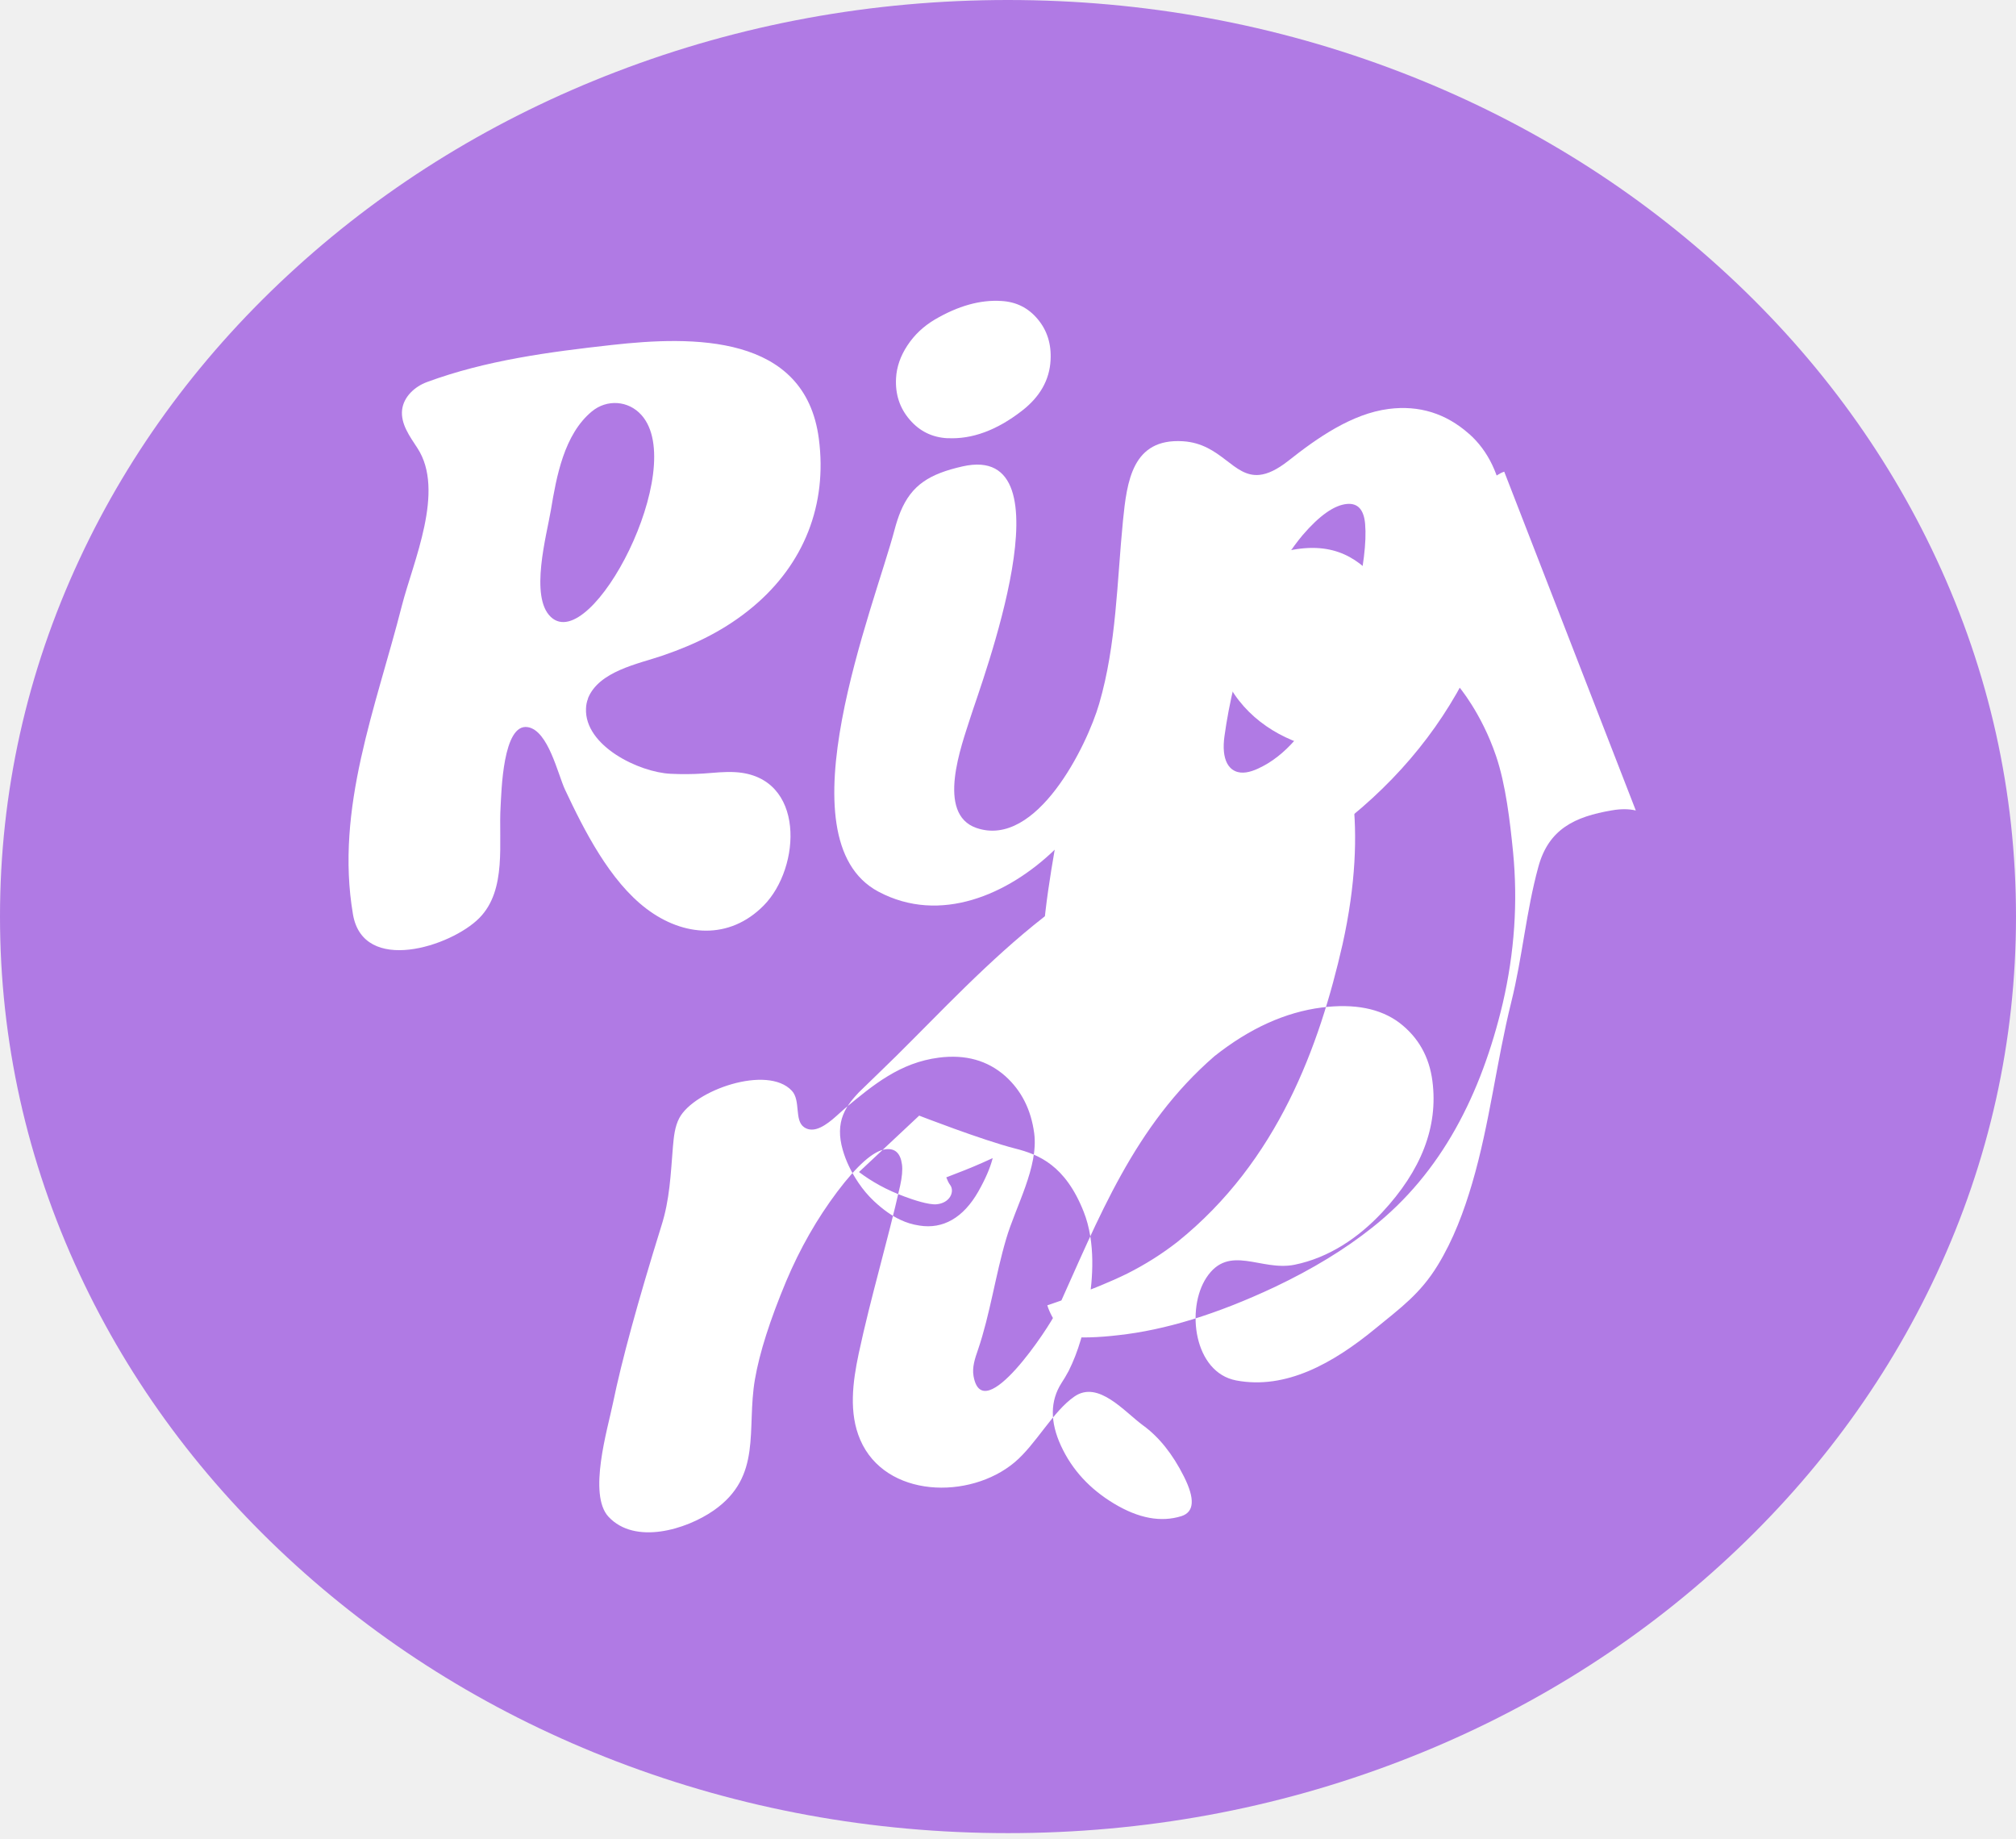
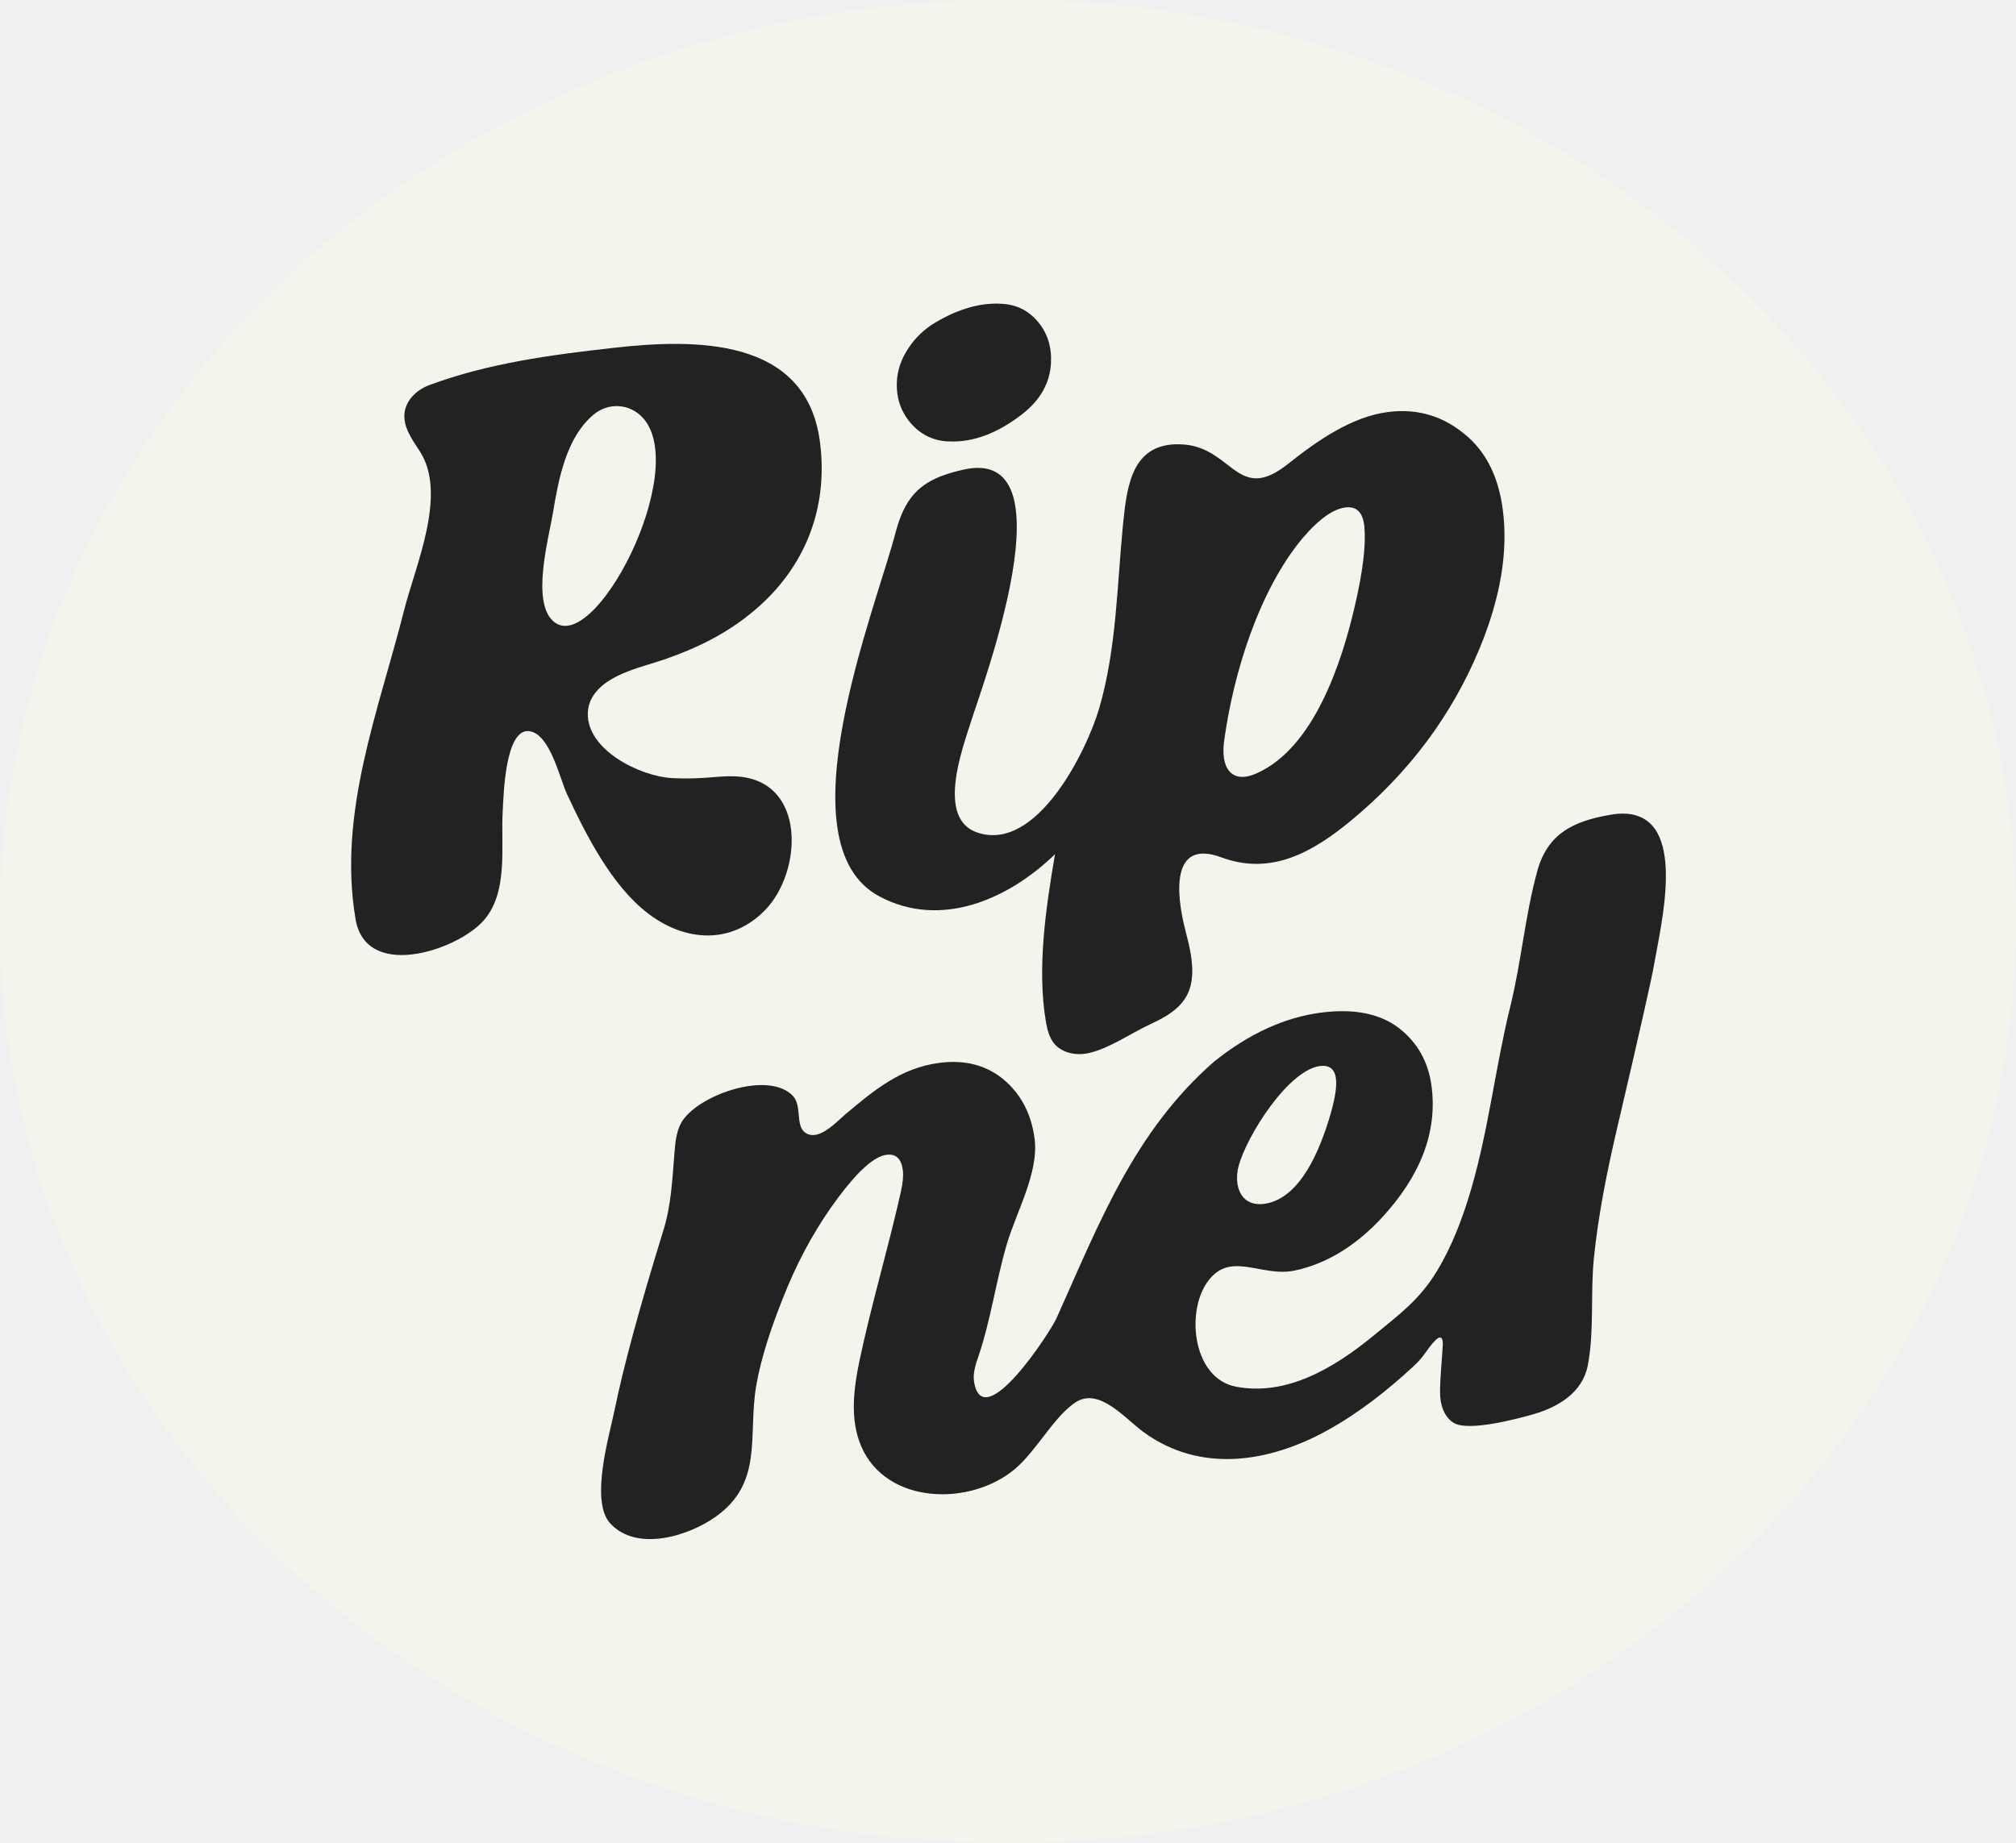
- <svg xmlns="http://www.w3.org/2000/svg" width="34" height="31" viewBox="0 0 34 31" fill="none">
-   <path d="M17 0C19.291 4.01768e-06 21.514 0.408 23.607 1.211C25.63 1.987 27.448 3.098 29.009 4.515C30.573 5.933 31.801 7.586 32.659 9.428C33.549 11.336 34 13.364 34 15.454C34 17.545 33.549 19.573 32.659 21.482C31.801 23.323 30.573 24.975 29.009 26.394C27.448 27.811 25.63 28.922 23.607 29.698C21.514 30.502 19.291 30.909 17 30.909C14.709 30.909 12.486 30.501 10.393 29.698C8.37 28.922 6.552 27.811 4.991 26.394C3.427 24.976 2.199 23.323 1.341 21.482C0.451 19.573 2.42185e-06 17.545 0 15.454C0 13.364 0.451 11.336 1.341 9.428C2.199 7.586 3.427 5.934 4.991 4.515C6.552 3.098 8.37 1.987 10.393 1.211C12.486 0.407 14.709 0 17 0Z" fill="#b07ae4" />
-   <path d="M9.918 11.777C9.897 11.829 9.885 11.885 9.883 11.948C9.857 12.578 10.778 13.022 11.31 13.047C11.493 13.056 11.676 13.055 11.86 13.043C12.042 13.031 12.223 13.008 12.406 13.02C13.588 13.093 13.514 14.628 12.878 15.27C12.301 15.852 11.527 15.796 10.903 15.323C10.284 14.855 9.853 14.003 9.529 13.314C9.407 13.052 9.247 12.321 8.904 12.261C8.478 12.185 8.457 13.366 8.443 13.592C8.405 14.202 8.554 15.003 8.084 15.479C7.606 15.962 6.127 16.435 5.953 15.418C5.648 13.63 6.344 11.918 6.777 10.215C6.967 9.472 7.511 8.275 7.04 7.556C6.91 7.357 6.753 7.144 6.782 6.907C6.809 6.69 6.994 6.518 7.201 6.442C8.198 6.074 9.265 5.934 10.316 5.817C11.675 5.665 13.58 5.623 13.81 7.399C13.955 8.509 13.561 9.508 12.702 10.229C12.241 10.615 11.738 10.861 11.175 11.054C10.762 11.195 10.101 11.316 9.916 11.775L9.918 11.777ZM9.982 6.937C9.513 7.325 9.385 8.034 9.291 8.599C9.22 9.023 8.928 10.065 9.291 10.404C9.977 11.043 11.618 7.89 10.818 6.998C10.597 6.751 10.234 6.728 9.981 6.938L9.982 6.937Z" fill="#ffffff" />
-   <path d="M15.981 7.388C16.393 7.409 16.811 7.255 17.233 6.928C17.539 6.692 17.701 6.406 17.718 6.072C17.733 5.801 17.66 5.57 17.5 5.38C17.341 5.19 17.138 5.089 16.889 5.075C16.534 5.052 16.159 5.157 15.764 5.389C15.576 5.501 15.422 5.645 15.304 5.824C15.186 6.003 15.122 6.187 15.112 6.376C15.097 6.648 15.174 6.881 15.342 7.076C15.51 7.272 15.723 7.376 15.98 7.389L15.981 7.388Z" fill="#ffffff" />
-   <path d="M24.776 7.316C24.386 6.97 23.934 6.83 23.422 6.895C22.797 6.975 22.211 7.388 21.734 7.765C21.534 7.923 21.377 7.993 21.242 8.007C20.796 8.053 20.601 7.481 19.95 7.44C19.095 7.387 19.006 8.116 18.939 8.779C18.837 9.809 18.83 10.863 18.538 11.865C18.333 12.572 17.483 14.308 16.469 13.961C15.78 13.725 16.22 12.56 16.363 12.107C16.552 11.507 18.091 7.445 16.234 7.864C15.676 7.99 15.375 8.177 15.188 8.625C15.151 8.715 15.118 8.815 15.088 8.928C14.749 10.219 13.151 14.15 14.814 15.034C15.857 15.59 17.008 15.08 17.789 14.326C17.789 14.329 17.788 14.332 17.786 14.336C17.634 15.223 17.48 16.245 17.634 17.142C17.656 17.273 17.69 17.406 17.773 17.508C17.909 17.671 18.15 17.715 18.358 17.669C18.704 17.593 19.081 17.33 19.409 17.18C19.739 17.027 20.04 16.845 20.098 16.456C20.142 16.163 20.061 15.867 19.987 15.58C19.843 15.015 19.737 14.059 20.603 14.38C21.447 14.691 22.15 14.289 22.787 13.769C23.771 12.963 24.497 12 24.967 10.878C25.324 10.025 25.456 9.246 25.364 8.539C25.295 8.01 25.099 7.602 24.777 7.316H24.776ZM22.863 10.145C22.643 11.094 22.175 12.534 21.203 12.966C21.085 13.018 20.948 13.055 20.831 13.002C20.708 12.946 20.657 12.819 20.642 12.678C20.633 12.592 20.639 12.5 20.65 12.418C20.806 11.287 21.234 9.906 21.968 9.024C22.254 8.691 22.505 8.515 22.72 8.497C22.902 8.482 23.003 8.596 23.023 8.836C23.049 9.14 22.995 9.577 22.863 10.145Z" fill="#ffffff" />
-   <path d="M27.588 13.666C27.476 13.639 27.342 13.636 27.183 13.664C26.56 13.77 26.119 13.978 25.945 14.614C25.738 15.369 25.676 16.139 25.488 16.895C25.237 17.906 25.124 18.945 24.83 19.946C24.689 20.427 24.511 20.903 24.248 21.333C23.953 21.816 23.621 22.053 23.189 22.407C22.484 22.985 21.687 23.435 20.848 23.276C20.135 23.14 20 22.069 20.346 21.543C20.727 20.965 21.265 21.441 21.834 21.325C22.413 21.207 22.91 20.87 23.308 20.445C23.973 19.733 24.257 18.995 24.158 18.23C24.105 17.817 23.919 17.489 23.602 17.246C23.28 17.004 22.843 16.918 22.291 16.988C21.676 17.067 21.074 17.34 20.484 17.807C19.123 18.985 18.532 20.535 17.813 22.123C17.706 22.36 16.576 24.085 16.419 23.204C16.392 23.053 16.444 22.902 16.494 22.758C16.698 22.16 16.788 21.502 16.969 20.89C17.13 20.341 17.516 19.679 17.442 19.109C17.389 18.71 17.227 18.389 16.954 18.144C16.654 17.879 16.281 17.776 15.835 17.833C15.18 17.917 14.732 18.288 14.245 18.693C14.138 18.782 13.951 18.984 13.77 19.035C13.698 19.055 13.627 19.051 13.562 19.007C13.392 18.891 13.508 18.559 13.355 18.392C12.943 17.948 11.707 18.382 11.457 18.851C11.379 18.998 11.364 19.17 11.349 19.335C11.31 19.804 11.297 20.225 11.152 20.677C10.756 21.951 10.485 22.942 10.339 23.652C10.248 24.095 9.913 25.199 10.263 25.575C10.708 26.052 11.57 25.793 12.037 25.468C12.863 24.891 12.586 24.106 12.732 23.258C12.809 22.81 12.985 22.259 13.259 21.603C13.493 21.049 13.78 20.547 14.119 20.096C14.46 19.644 14.731 19.405 14.935 19.378C15.095 19.358 15.187 19.444 15.212 19.636C15.224 19.728 15.213 19.846 15.181 19.992C14.967 20.944 14.686 21.868 14.482 22.824C14.38 23.305 14.313 23.825 14.508 24.277C14.931 25.259 16.353 25.293 17.111 24.657C17.473 24.353 17.757 23.796 18.122 23.546C18.524 23.27 18.963 23.804 19.279 24.035C19.547 24.23 19.776 24.516 19.966 24.894C20.156 25.272 20.143 25.494 19.925 25.564C19.578 25.672 19.203 25.601 18.792 25.355C18.38 25.108 18.081 24.784 17.894 24.379C17.707 23.974 17.71 23.621 17.902 23.32C17.942 23.259 17.983 23.191 18.023 23.116C18.183 22.797 18.297 22.41 18.367 21.954C18.424 21.585 18.486 20.955 18.275 20.428C17.966 19.649 17.521 19.467 17.122 19.366C16.559 19.222 15.502 18.811 15.502 18.811L14.487 19.762C14.698 19.921 14.952 20.065 15.256 20.176C15.405 20.232 15.658 20.316 15.792 20.306C16.026 20.286 16.105 20.086 16.023 19.978C16 19.948 15.98 19.906 15.959 19.852C16.011 19.831 16.067 19.81 16.126 19.787C16.311 19.717 16.517 19.632 16.742 19.527C16.738 19.536 16.737 19.545 16.735 19.553C16.696 19.698 16.62 19.877 16.501 20.088C16.247 20.535 15.903 20.728 15.508 20.665C15.391 20.648 15.288 20.616 15.188 20.569C15.04 20.501 14.892 20.395 14.741 20.254C14.643 20.162 14.555 20.058 14.477 19.942C14.352 19.756 14.264 19.57 14.212 19.385C14.148 19.163 14.152 18.967 14.22 18.797C14.291 18.618 14.417 18.494 14.483 18.42L14.852 18.062C16.241 16.734 18.108 14.48 20.18 14.244C21.069 14.139 21.643 14.037 22.205 13.776C22.415 13.672 22.615 13.555 22.805 13.425L22.813 13.419C22.893 14.083 22.866 14.913 22.643 15.919C22.252 17.636 21.553 19.576 19.86 20.938C19.598 21.143 19.315 21.321 19.012 21.474C18.442 21.755 17.663 22.009 17.663 22.009C17.734 22.249 17.969 22.538 17.969 22.538C18.226 22.562 18.521 22.553 18.861 22.513C19.646 22.427 20.516 22.163 21.5 21.7C22.134 21.399 22.681 21.066 23.142 20.699C24.316 19.773 24.983 18.441 25.344 16.917C25.543 16.058 25.6 15.208 25.518 14.367C25.467 13.854 25.395 13.229 25.231 12.747C24.984 12.018 24.596 11.568 24.596 11.568C24.596 11.568 24.574 11.598 24.541 11.641C24.522 11.666 24.503 11.695 24.48 11.726C24.436 11.781 24.382 11.844 24.317 11.911C23.811 12.446 23.004 12.766 22.29 12.631C21.616 12.501 21 12.103 20.695 11.497C20.51 11.135 20.473 10.77 20.569 10.399C20.66 10.04 20.858 9.762 21.165 9.548C21.364 9.408 21.554 9.319 21.732 9.284C22.504 9.12 22.939 9.42 23.295 9.871C23.81 10.529 23.877 11.105 23.877 11.105C24.226 10.653 24.649 9.005 24.649 9.005C24.647 9.02 24.668 8.964 24.717 8.832C24.825 8.523 24.963 8.272 25.133 8.107C25.213 8.03 25.291 7.979 25.369 7.953L27.588 13.666Z" fill="#ffffff" />
+ <svg xmlns="http://www.w3.org/2000/svg" id="Capa_2" data-name="Capa 2" viewBox="0 0 306.57 280.31">
+   <defs>
+     <style>
+       .cls-1 {
+         fill: #f4f4ec;
+       }
+ 
+       .cls-2 {
+         fill: #212322;
+       }
+     </style>
+   </defs>
+   <g id="Capa_1-2" data-name="Capa 1">
+     <g>
+       <path class="cls-1" d="m294.48,85.5c-7.74-16.7-18.81-31.69-32.91-44.55-14.08-12.85-30.47-22.93-48.71-29.97C193.98,3.69,173.94,0,153.29,0s-40.7,3.69-59.57,10.98c-18.24,7.04-34.63,17.12-48.71,29.97-14.1,12.87-25.17,27.85-32.91,44.55C4.07,102.81,0,121.2,0,140.16s4.07,37.35,12.09,54.66c7.74,16.7,18.81,31.69,32.91,44.55,14.08,12.85,30.47,22.93,48.71,29.97,18.87,7.28,38.91,10.98,59.57,10.98s40.7-3.69,59.57-10.98c18.24-7.04,34.63-17.12,48.71-29.97,14.1-12.87,25.17-27.85,32.91-44.55,8.02-17.31,12.09-35.7,12.09-54.66s-4.07-37.35-12.09-54.66Z" />
+       <g>
+         <g>
+           <path class="cls-2" d="m89.71,106.85c-.19.47-.3.98-.32,1.55-.23,5.7,8.05,9.72,12.83,9.95,1.64.08,3.29.07,4.94-.04,1.64-.11,3.27-.32,4.91-.21,10.62.66,9.96,14.56,4.24,20.37-5.18,5.26-12.14,4.76-17.75.48-5.56-4.24-9.44-11.95-12.35-18.19-1.1-2.37-2.53-8.98-5.62-9.53-3.83-.68-4.01,10-4.14,12.05-.34,5.52,1,12.77-3.23,17.08-4.29,4.37-17.59,8.65-19.15-.55-2.74-16.19,3.51-31.68,7.41-47.09,1.7-6.73,6.59-17.56,2.36-24.07-1.17-1.8-2.58-3.73-2.32-5.87.24-1.97,1.91-3.52,3.77-4.21,8.96-3.33,18.55-4.6,27.99-5.66,12.22-1.37,29.34-1.75,31.41,14.32,1.3,10.05-2.24,19.09-9.96,25.61-4.14,3.5-8.66,5.72-13.72,7.47-3.72,1.28-9.66,2.37-11.32,6.53Zm.57-43.8c-4.21,3.51-5.36,9.93-6.21,15.04-.64,3.84-3.26,13.27,0,16.34,6.17,5.78,20.92-22.76,13.73-30.83-1.99-2.23-5.25-2.44-7.53-.54Z" />
+           <g>
+             <path class="cls-2" d="m144.2,67.14c3.71.19,7.46-1.2,11.26-4.16,2.75-2.14,4.2-4.73,4.36-7.75.13-2.45-.53-4.54-1.96-6.26-1.43-1.72-3.26-2.64-5.5-2.76-3.19-.21-6.56.74-10.11,2.84-1.69,1.01-3.07,2.32-4.13,3.94-1.06,1.62-1.64,3.28-1.73,4.99-.13,2.46.56,4.57,2.07,6.34,1.51,1.77,3.42,2.71,5.73,2.83Z" />
+             <path class="cls-2" d="m223.24,66.48c-3.5-3.13-7.56-4.4-12.17-3.81-5.61.72-10.88,4.46-15.17,7.87-1.8,1.43-3.21,2.07-4.42,2.19-4.01.42-5.76-4.76-11.61-5.13-7.69-.48-8.49,6.12-9.09,12.12-.92,9.32-.98,18.86-3.6,27.93-1.85,6.4-9.49,22.11-18.6,18.97-6.19-2.14-2.24-12.68-.95-16.78,1.7-5.43,15.53-42.19-1.16-38.4-5.02,1.14-7.72,2.83-9.4,6.89-.34.81-.63,1.72-.9,2.74-3.05,11.68-17.41,47.26-2.47,55.26,9.38,5.03,19.72.42,26.74-6.41,0,.03-.01.06-.02.09-1.37,8.03-2.75,17.28-1.37,25.4.2,1.18.5,2.39,1.25,3.31,1.22,1.48,3.39,1.87,5.26,1.46,3.11-.69,6.5-3.07,9.44-4.43,2.97-1.38,5.68-3.03,6.2-6.55.39-2.65-.34-5.33-1-7.93-1.29-5.11-2.25-13.76,5.54-10.86,7.58,2.82,13.9-.82,19.63-5.53,8.84-7.29,15.37-16.01,19.59-26.16,3.21-7.72,4.4-14.77,3.57-21.17-.62-4.79-2.38-8.48-5.28-11.07Zm-17.19,25.6c-1.98,8.59-6.18,21.62-14.92,25.53-1.06.47-2.29.81-3.34.33-1.11-.51-1.57-1.66-1.7-2.93-.08-.78-.03-1.61.07-2.36,1.4-10.23,5.25-22.73,11.85-30.71,2.57-3.02,4.82-4.61,6.75-4.77,1.64-.14,2.55.89,2.73,3.07.23,2.75-.25,6.7-1.44,11.84Z" />
+           </g>
+         </g>
+         <path class="cls-2" d="m248.53,123.95c-1.01-.24-2.21-.27-3.64-.02-5.6.96-9.56,2.84-11.13,8.6-1.86,6.83-2.42,13.8-4.11,20.64-2.25,9.15-3.27,18.56-5.91,27.62-1.27,4.35-2.87,8.66-5.23,12.55-2.65,4.37-5.64,6.52-9.52,9.72-6.34,5.23-13.5,9.3-21.04,7.86-6.41-1.23-7.62-10.92-4.51-15.68,3.42-5.23,8.26-.92,13.37-1.97,5.21-1.07,9.67-4.12,13.25-7.97,5.98-6.44,8.53-13.12,7.64-20.04-.48-3.74-2.15-6.71-5-8.91-2.89-2.19-6.82-2.97-11.78-2.33-5.53.71-10.94,3.18-16.24,7.41-12.24,10.66-17.55,24.69-24.01,39.06-.96,2.14-11.12,17.76-12.53,9.78-.24-1.36.22-2.73.67-4.03,1.84-5.42,2.65-11.37,4.27-16.91,1.45-4.97,4.92-10.96,4.25-16.12-.47-3.61-1.93-6.52-4.38-8.73-2.7-2.4-6.05-3.33-10.06-2.82-5.89.76-9.91,4.12-14.29,7.79-.96.8-2.64,2.63-4.27,3.09-.65.18-1.29.15-1.87-.25-1.53-1.05-.48-4.06-1.86-5.57-3.7-4.02-14.81-.09-17.06,4.16-.7,1.33-.84,2.88-.97,4.38-.35,4.24-.47,8.05-1.77,12.14-3.56,11.53-6,20.5-7.31,26.93-.82,4.01-3.83,14-.68,17.4,4,4.32,11.75,1.97,15.94-.97,7.43-5.22,4.94-12.32,6.25-20,.69-4.05,2.27-9.04,4.74-14.98,2.1-5.01,4.68-9.55,7.73-13.64,3.06-4.09,5.5-6.25,7.33-6.49,1.44-.19,2.27.59,2.49,2.33.11.83.01,1.9-.28,3.22-1.92,8.62-4.45,16.98-6.28,25.63-.92,4.36-1.52,9.06.23,13.15,3.81,8.89,16.59,9.2,23.4,3.44,3.25-2.75,5.81-7.79,9.09-10.05,3.61-2.5,7.56,2.33,10.4,4.42,8.68,6.37,19.19,4.67,28.08-.27,4.74-2.63,9.05-6.03,13.02-9.7,1.73-1.6,2.08-2.69,3.29-3.92,1.11-1.13,1.19.07,1.16.7-.13,2.48-.42,4.81-.41,7.28,0,1.75.6,3.66,2.1,4.56,2.24,1.34,9.71-.63,12.26-1.38,3.6-1.07,7.29-3.24,8.09-7.32,1.03-5.23.39-11.1.95-16.48.68-6.6,2-13.14,3.51-19.6,3.45-14.74,5.34-23.1,5.66-25.09,1.07-6.1,4.65-20.75-3.04-22.61Zm-60.31,54.01c.03-.14.06-.29.1-.45,1.13-4.6,7.85-15.25,12.77-15.39,1.35-.04,2.05.77,2.1,2.43.04,1.27-.3,3.08-1.01,5.42-1.39,4.6-4.31,12.3-9.85,13.13-.88.13-1.82.05-2.58-.41-1.51-.92-1.84-3-1.53-4.74Z" />
+       </g>
+     </g>
+   </g>
</svg>
